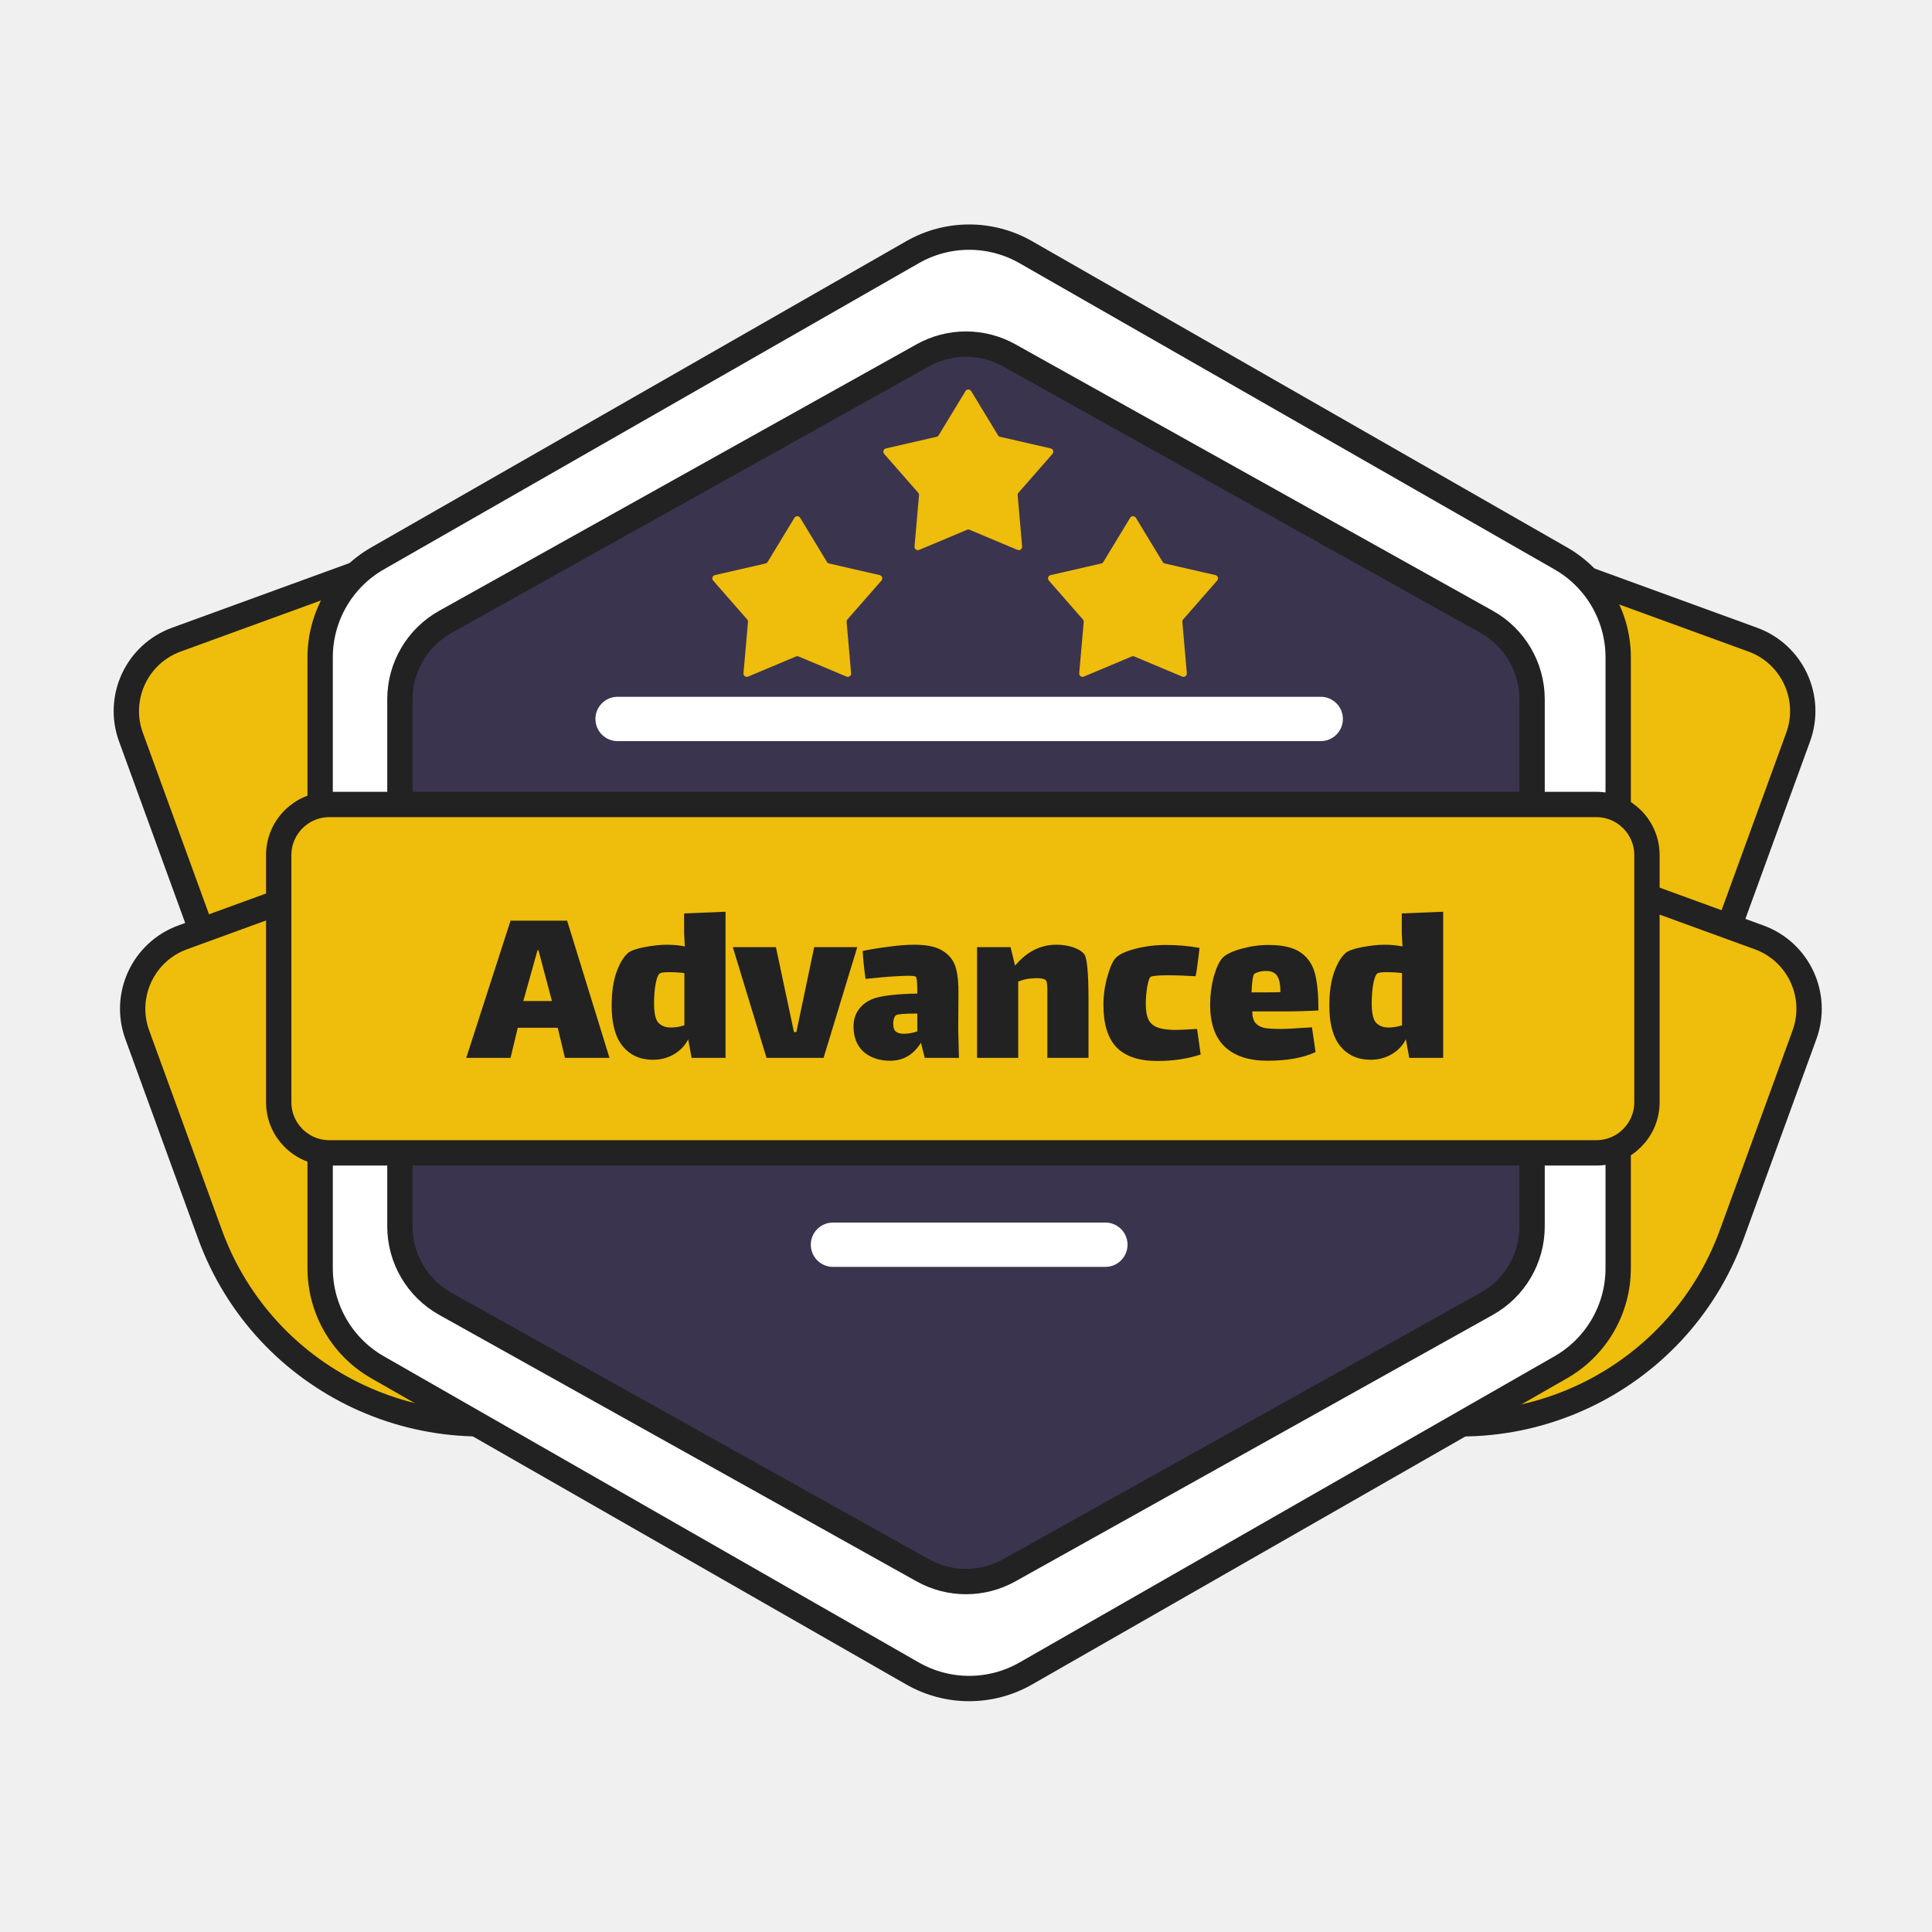
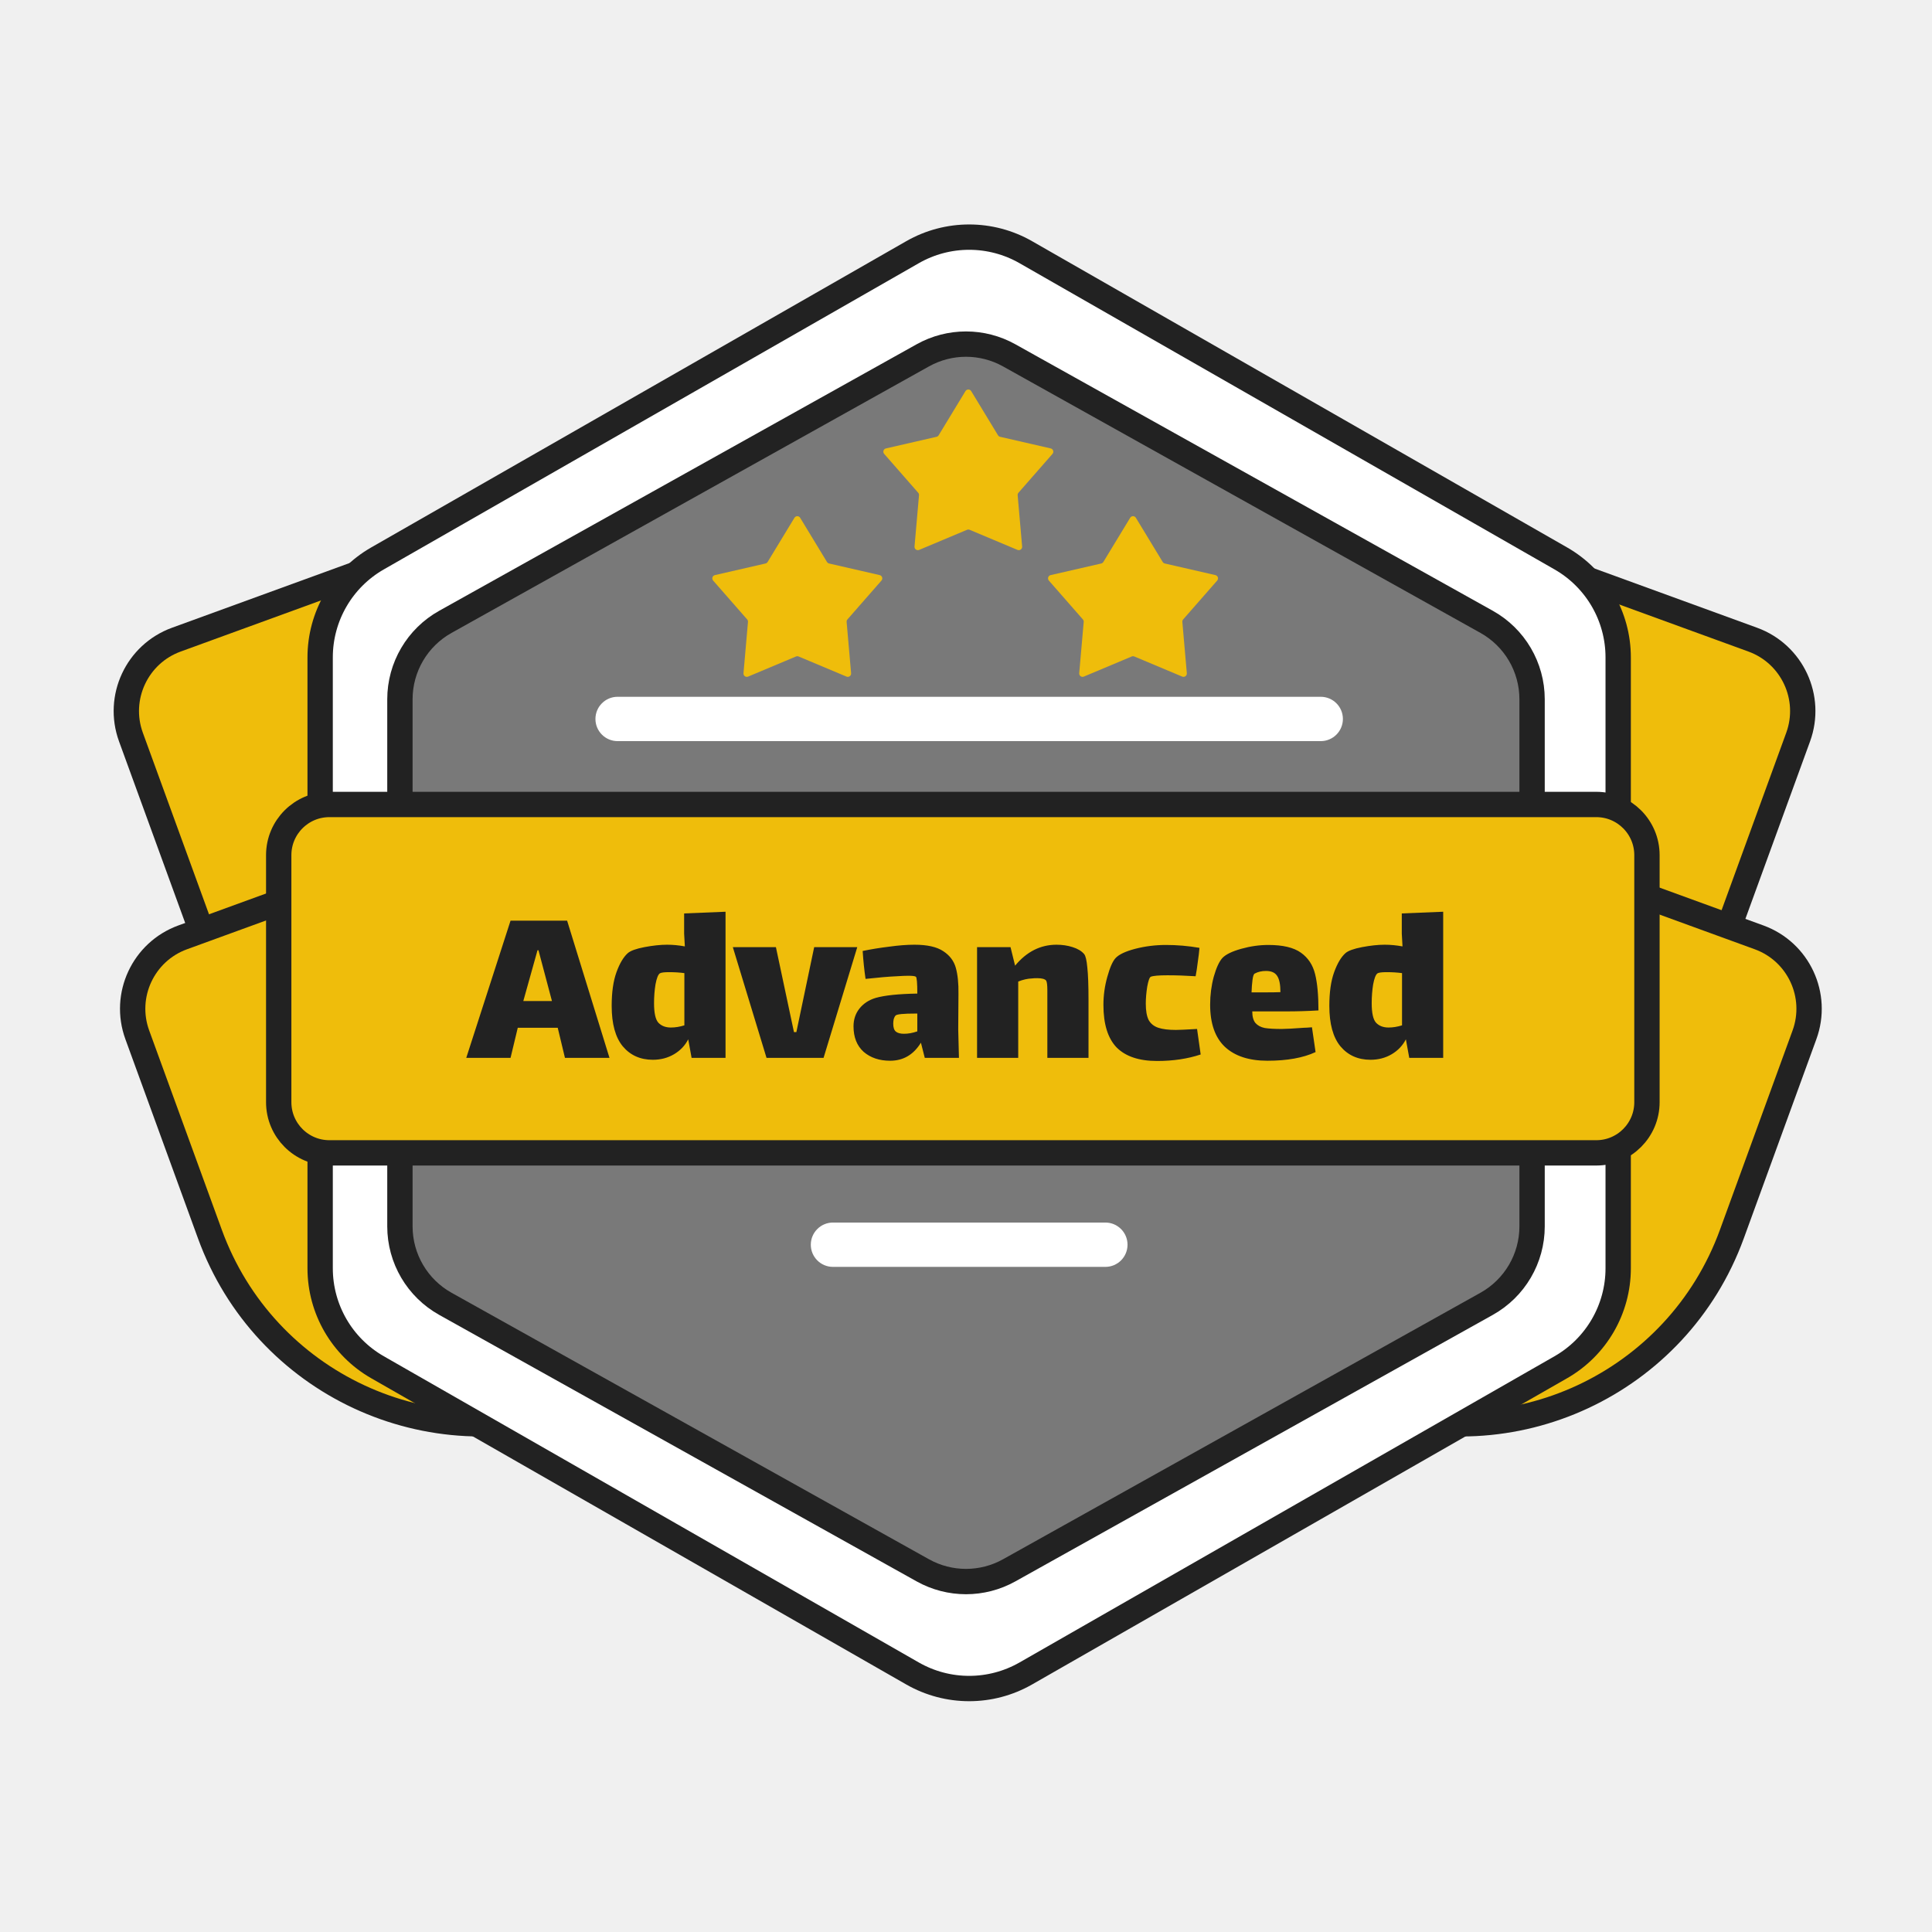
<svg xmlns="http://www.w3.org/2000/svg" width="305" height="305" viewBox="0 0 305 305" fill="none">
  <path d="M198.717 72.564L276.702 100.979C282.929 103.247 286.138 110.135 283.869 116.362L272.4 147.837C263.797 171.448 237.683 183.614 214.073 175.011L167.564 158.065L198.717 72.564Z" fill="#EFBD0B" stroke="#222222" stroke-width="4" />
  <path d="M105.823 72.564L27.839 100.979C21.612 103.247 18.403 110.135 20.672 116.362L32.141 147.837C40.743 171.448 66.858 183.614 90.468 175.011L136.977 158.065L105.823 72.564Z" fill="#EFBD0B" stroke="#222222" stroke-width="4" />
  <path d="M199.717 119.564L277.702 147.979C283.929 150.247 287.138 157.135 284.869 163.362L273.4 194.837C264.797 218.448 238.683 230.614 215.073 222.011L168.564 205.065L199.717 119.564Z" fill="#EFBD0B" stroke="#222222" stroke-width="4" />
  <path d="M106.823 119.564L28.839 147.979C22.612 150.247 19.403 157.135 21.672 163.362L33.141 194.837C41.743 218.448 67.858 230.614 91.468 222.011L137.977 205.065L106.823 119.564Z" fill="#EFBD0B" stroke="#222222" stroke-width="4" />
  <path d="M161.942 39.813C156.402 36.643 149.598 36.643 144.058 39.813L59.599 88.156C53.997 91.362 50.541 97.323 50.541 103.778V200.222C50.541 206.677 53.997 212.638 59.599 215.844L144.058 264.186C149.598 267.357 156.402 267.357 161.942 264.186L246.401 215.844C252.003 212.638 255.459 206.677 255.459 200.222V103.778C255.459 97.323 252.003 91.362 246.401 88.156L161.942 39.813Z" fill="white" stroke="#222222" stroke-width="4" />
-   <path d="M145.676 56.099C149.917 53.732 155.083 53.732 159.324 56.099L234.689 98.168C239.12 100.641 241.866 105.319 241.866 110.393V193.607C241.866 198.681 239.12 203.359 234.689 205.832L159.324 247.901C155.083 250.268 149.917 250.268 145.676 247.901L70.311 205.832C65.88 203.359 63.134 198.681 63.134 193.607V110.393C63.134 105.319 65.88 100.641 70.311 98.168L145.676 56.099Z" fill="#3B344F" stroke="#222222" stroke-width="4" />
+   <path d="M145.676 56.099C149.917 53.732 155.083 53.732 159.324 56.099L234.689 98.168C239.12 100.641 241.866 105.319 241.866 110.393V193.607C241.866 198.681 239.12 203.359 234.689 205.832L159.324 247.901C155.083 250.268 149.917 250.268 145.676 247.901L70.311 205.832C65.88 203.359 63.134 198.681 63.134 193.607V110.393C63.134 105.319 65.88 100.641 70.311 98.168L145.676 56.099Z" fill="#797979" stroke="#222222" stroke-width="4" />
  <path d="M152.416 61.744C152.622 61.405 153.114 61.405 153.32 61.744L157.552 68.716C157.626 68.838 157.746 68.925 157.885 68.957L165.874 70.791C166.264 70.88 166.417 71.353 166.153 71.654L160.782 77.788C160.688 77.896 160.641 78.039 160.654 78.182L161.362 86.279C161.397 86.675 160.998 86.966 160.632 86.812L153.073 83.637C152.942 83.582 152.794 83.582 152.663 83.637L145.104 86.812C144.738 86.966 144.339 86.675 144.373 86.279L145.082 78.182C145.095 78.039 145.048 77.896 144.953 77.788L139.582 71.654C139.319 71.353 139.472 70.88 139.862 70.791L147.851 68.957C147.99 68.925 148.11 68.838 148.184 68.716L152.416 61.744Z" fill="#EFBD0B" />
  <rect x="44" y="127" width="216" height="55" rx="8" fill="#EFBD0B" stroke="#222222" stroke-width="4" />
  <path d="M88.047 162.25H81.739L80.599 167H73.607L80.599 145.34H89.529L96.217 167H89.187L88.047 162.25ZM84.855 150.014L82.613 158.032H87.135L85.007 150.014H84.855ZM114.538 143.934V167H109.18L108.648 164.074C108.142 165.062 107.394 165.847 106.406 166.43C105.418 167.013 104.304 167.304 103.062 167.304C101.086 167.304 99.503 166.595 98.312 165.176C97.147 163.757 96.564 161.629 96.564 158.792C96.564 156.639 96.817 154.865 97.324 153.472C97.831 152.079 98.426 151.078 99.11 150.47C99.541 150.09 100.415 149.773 101.732 149.52C103.075 149.267 104.266 149.14 105.304 149.14C106.216 149.14 107.154 149.229 108.116 149.406C108.04 148.19 108.002 147.519 108.002 147.392V144.2L114.538 143.934ZM105.912 162.212C106.596 162.212 107.306 162.098 108.04 161.87V153.624C107.306 153.523 106.495 153.472 105.608 153.472C104.848 153.472 104.367 153.535 104.164 153.662C103.886 153.865 103.658 154.447 103.48 155.41C103.328 156.347 103.252 157.335 103.252 158.374C103.252 159.919 103.48 160.945 103.936 161.452C104.418 161.959 105.076 162.212 105.912 162.212ZM128.533 149.52H135.335L130.015 167H121.009L115.689 149.52H122.491L125.341 162.934H125.721L128.533 149.52ZM145.991 167L145.383 164.606C144.218 166.506 142.597 167.456 140.519 167.456C138.822 167.456 137.429 166.987 136.339 166.05C135.275 165.087 134.743 163.745 134.743 162.022C134.743 160.958 135.047 160.033 135.655 159.248C136.289 158.437 137.15 157.867 138.239 157.538C139.658 157.133 141.849 156.905 144.813 156.854C144.813 155.182 144.737 154.295 144.585 154.194C144.459 154.093 144.053 154.042 143.369 154.042C142.939 154.042 142.343 154.067 141.583 154.118C140.367 154.169 138.721 154.308 136.643 154.536C136.441 153.168 136.289 151.699 136.187 150.128C137.53 149.849 138.936 149.621 140.405 149.444C141.875 149.241 143.192 149.14 144.357 149.14C146.384 149.14 147.904 149.482 148.917 150.166C149.931 150.825 150.589 151.699 150.893 152.788C151.197 153.877 151.337 155.258 151.311 156.93L151.273 162.516L151.387 167H145.991ZM142.723 163.2C143.382 163.2 144.079 163.073 144.813 162.82V160.008H144.509C142.635 160.008 141.596 160.109 141.393 160.312C141.267 160.439 141.165 160.629 141.089 160.882C141.039 161.135 141.013 161.376 141.013 161.604C141.013 162.212 141.153 162.63 141.431 162.858C141.71 163.086 142.141 163.2 142.723 163.2ZM171.156 150.622C171.384 150.901 171.548 151.597 171.65 152.712C171.776 153.827 171.84 155.524 171.84 157.804V167H165.342V157.88V156.322C165.342 155.511 165.278 155.005 165.152 154.802C164.949 154.549 164.48 154.422 163.746 154.422C163.391 154.422 163.125 154.435 162.948 154.46C162.238 154.485 161.504 154.65 160.744 154.954V167H154.246V149.52H159.528L160.25 152.446C162.074 150.242 164.252 149.14 166.786 149.14C167.698 149.14 168.546 149.267 169.332 149.52C170.142 149.773 170.75 150.141 171.156 150.622ZM189.547 166.468C187.495 167.152 185.203 167.494 182.669 167.494C179.832 167.494 177.704 166.785 176.285 165.366C174.892 163.922 174.195 161.68 174.195 158.64C174.195 157.145 174.398 155.676 174.803 154.232C175.209 152.763 175.639 151.775 176.095 151.268C176.627 150.685 177.666 150.191 179.211 149.786C180.782 149.381 182.403 149.178 184.075 149.178C185.823 149.178 187.584 149.33 189.357 149.634C189.307 150.267 189.218 151.015 189.091 151.876C188.99 152.712 188.876 153.459 188.749 154.118C187.179 154.017 185.697 153.966 184.303 153.966C182.935 153.966 182.061 154.042 181.681 154.194C181.479 154.27 181.289 154.789 181.111 155.752C180.959 156.715 180.883 157.614 180.883 158.45C180.883 159.565 181.035 160.426 181.339 161.034C181.669 161.617 182.175 162.022 182.859 162.25C183.543 162.478 184.468 162.592 185.633 162.592C186.14 162.592 187.255 162.541 188.977 162.44L189.547 166.468ZM202.328 162.44C202.961 162.44 204.139 162.377 205.862 162.25C206.09 162.25 206.508 162.225 207.116 162.174L207.686 166.088C205.735 167 203.202 167.456 200.086 167.456C197.173 167.456 194.931 166.721 193.36 165.252C191.815 163.783 191.042 161.566 191.042 158.602C191.042 157.082 191.232 155.613 191.612 154.194C192.017 152.775 192.473 151.787 192.98 151.23C193.512 150.673 194.5 150.191 195.944 149.786C197.388 149.381 198.819 149.178 200.238 149.178C202.518 149.178 204.228 149.583 205.368 150.394C206.508 151.205 207.255 152.332 207.61 153.776C207.965 155.195 208.142 157.107 208.142 159.514C206.419 159.615 204.735 159.666 203.088 159.666H197.692C197.692 160.477 197.857 161.085 198.186 161.49C198.541 161.895 199.035 162.161 199.668 162.288C200.301 162.389 201.188 162.44 202.328 162.44ZM198.072 153.7C197.92 153.776 197.806 154.105 197.73 154.688C197.654 155.271 197.603 155.929 197.578 156.664H199.554C200.745 156.664 201.606 156.651 202.138 156.626C202.138 155.41 201.961 154.549 201.606 154.042C201.277 153.535 200.694 153.282 199.858 153.282C199.174 153.282 198.579 153.421 198.072 153.7ZM227.833 143.934V167H222.475L221.943 164.074C221.436 165.062 220.689 165.847 219.701 166.43C218.713 167.013 217.598 167.304 216.357 167.304C214.381 167.304 212.798 166.595 211.607 165.176C210.442 163.757 209.859 161.629 209.859 158.792C209.859 156.639 210.112 154.865 210.619 153.472C211.126 152.079 211.721 151.078 212.405 150.47C212.836 150.09 213.71 149.773 215.027 149.52C216.37 149.267 217.56 149.14 218.599 149.14C219.511 149.14 220.448 149.229 221.411 149.406C221.335 148.19 221.297 147.519 221.297 147.392V144.2L227.833 143.934ZM219.207 162.212C219.891 162.212 220.6 162.098 221.335 161.87V153.624C220.6 153.523 219.79 153.472 218.903 153.472C218.143 153.472 217.662 153.535 217.459 153.662C217.18 153.865 216.952 154.447 216.775 155.41C216.623 156.347 216.547 157.335 216.547 158.374C216.547 159.919 216.775 160.945 217.231 161.452C217.712 161.959 218.371 162.212 219.207 162.212Z" fill="#222222" />
  <rect x="94" y="110" width="118" height="7" rx="3.5" fill="white" />
  <rect x="128" y="193" width="50" height="7" rx="3.5" fill="white" />
  <path d="M178.416 81.744C178.622 81.405 179.114 81.405 179.32 81.744L183.552 88.716C183.626 88.838 183.746 88.925 183.885 88.957L191.874 90.791C192.264 90.88 192.417 91.353 192.153 91.654L186.782 97.788C186.688 97.896 186.641 98.039 186.654 98.182L187.362 106.279C187.397 106.675 186.998 106.966 186.632 106.812L179.073 103.637C178.942 103.582 178.794 103.582 178.663 103.637L171.104 106.812C170.738 106.966 170.339 106.675 170.373 106.279L171.082 98.182C171.095 98.039 171.048 97.896 170.953 97.788L165.582 91.654C165.319 91.353 165.472 90.88 165.862 90.791L173.851 88.957C173.99 88.925 174.11 88.838 174.184 88.716L178.416 81.744Z" fill="#EFBD0B" />
  <path d="M125.416 81.744C125.622 81.405 126.114 81.405 126.32 81.744L130.552 88.716C130.626 88.838 130.746 88.925 130.885 88.957L138.874 90.791C139.264 90.88 139.417 91.353 139.153 91.654L133.782 97.788C133.688 97.896 133.641 98.039 133.654 98.182L134.362 106.279C134.397 106.675 133.998 106.966 133.632 106.812L126.073 103.637C125.942 103.582 125.794 103.582 125.663 103.637L118.104 106.812C117.738 106.966 117.339 106.675 117.373 106.279L118.082 98.182C118.095 98.039 118.048 97.896 117.953 97.788L112.582 91.654C112.319 91.353 112.472 90.88 112.862 90.791L120.851 88.957C120.99 88.925 121.11 88.838 121.184 88.716L125.416 81.744Z" fill="#EFBD0B" />
</svg>
